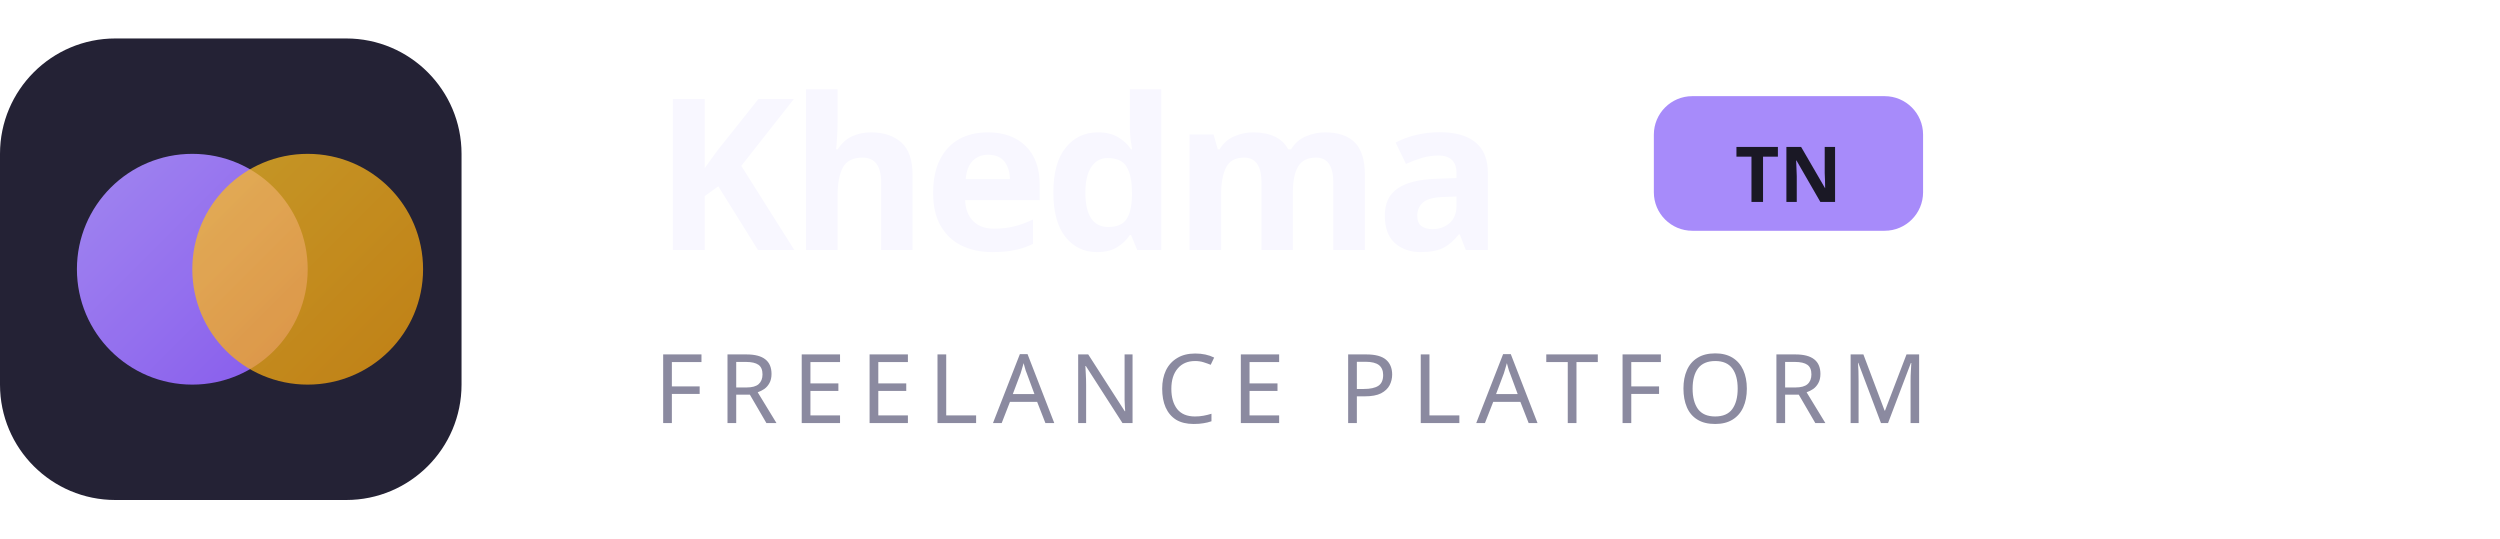
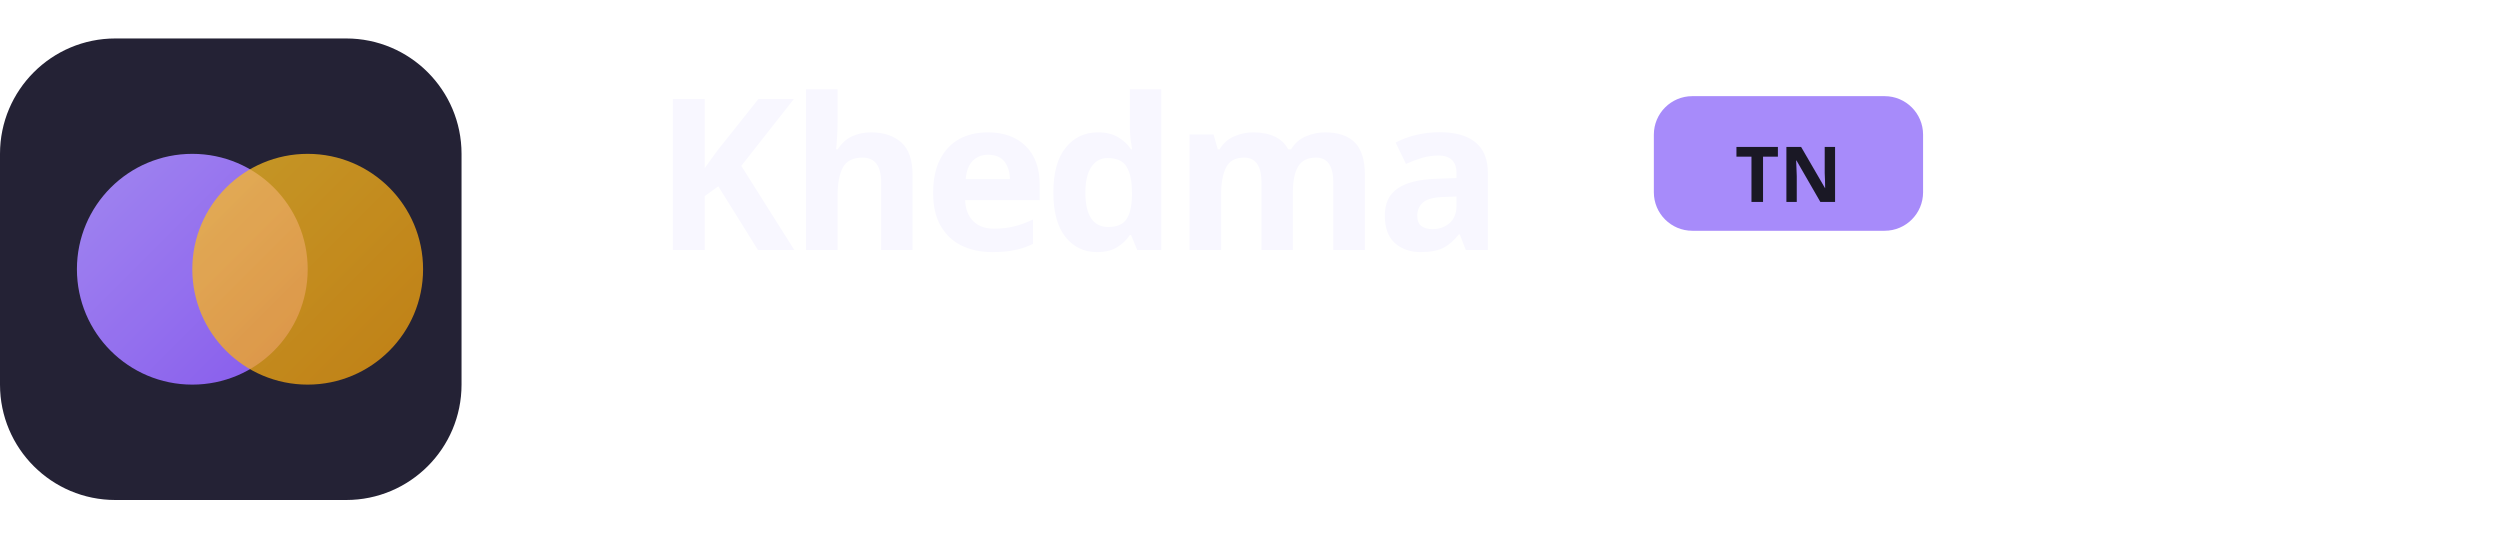
<svg xmlns="http://www.w3.org/2000/svg" viewBox="0 0 260 56" width="260" height="56">
  <defs>
    <linearGradient id="gp" x1="0%" y1="0%" x2="100%" y2="100%">
      <stop offset="0%" stop-color="#a78bfa" />
      <stop offset="100%" stop-color="#8b5cf6" />
    </linearGradient>
    <linearGradient id="ga" x1="0%" y1="0%" x2="100%" y2="100%">
      <stop offset="0%" stop-color="#fbbf24" />
      <stop offset="100%" stop-color="#f59e0b" />
    </linearGradient>
  </defs>
  <rect x="0" y="4" width="48" height="48" rx="12" fill="#242235" />
  <circle cx="20" cy="28" r="12" fill="url(#gp)" opacity="0.95" />
  <circle cx="32" cy="28" r="12" fill="url(#ga)" opacity="0.75" />
  <text x="68" y="26" font-size="22" font-weight="700" fill="#f8f7ff" font-family="system-ui,sans-serif" letter-spacing="-0.5">Khedma</text>
  <rect x="172" y="10" width="28" height="14" rx="4" fill="#a78bfa" />
  <text x="186" y="21" text-anchor="middle" font-size="8" font-weight="700" fill="#1a1825" font-family="system-ui,sans-serif">TN</text>
-   <text x="68" y="44" font-size="10" fill="#8b8aa0" font-family="system-ui,sans-serif" letter-spacing="1.5">FREELANCE PLATFORM</text>
</svg>
